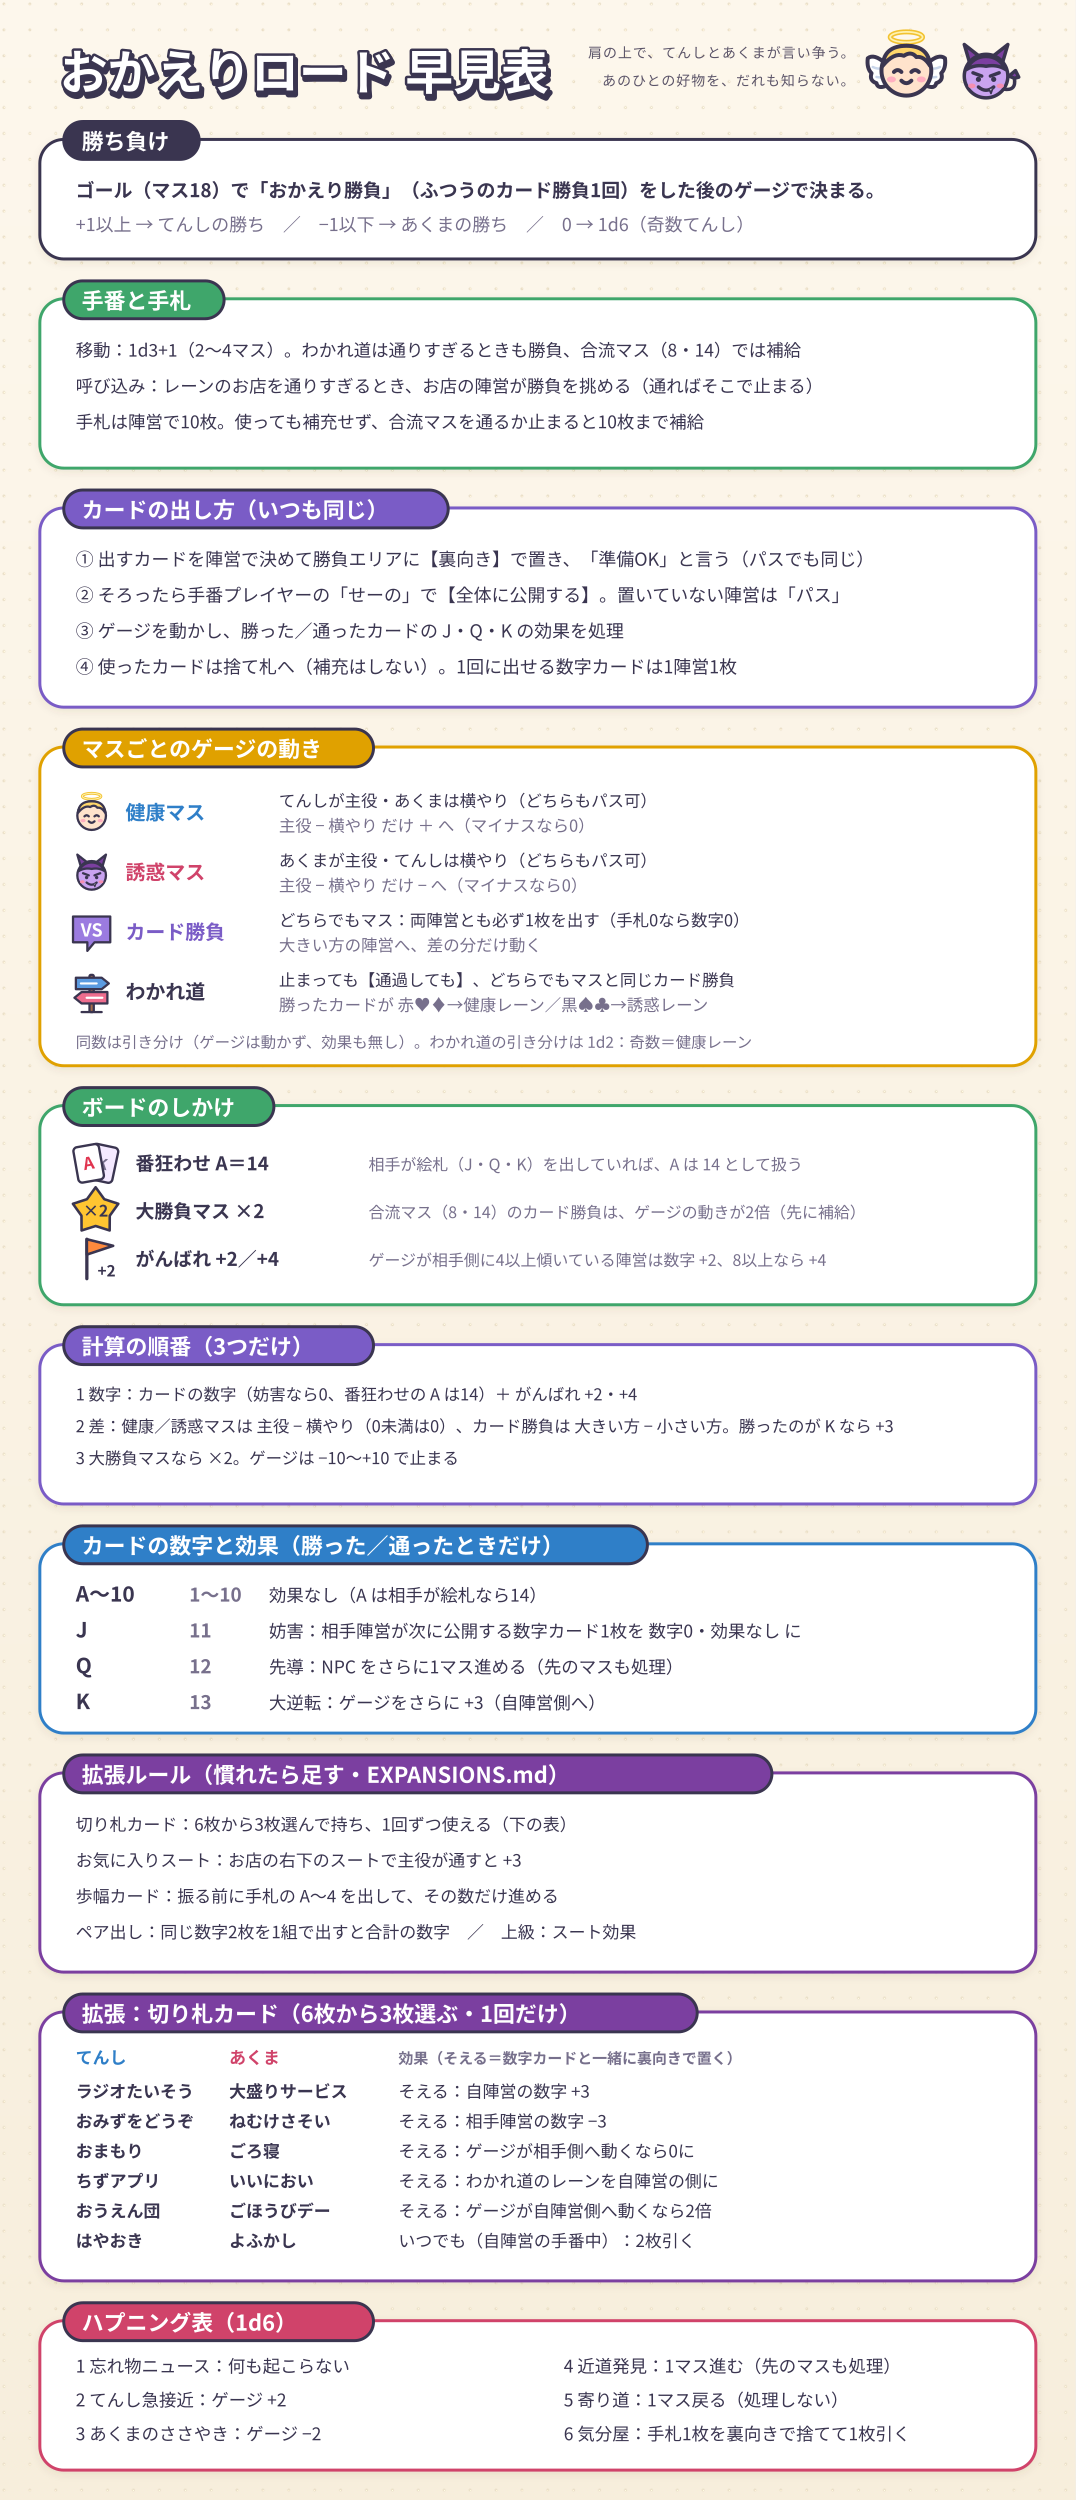
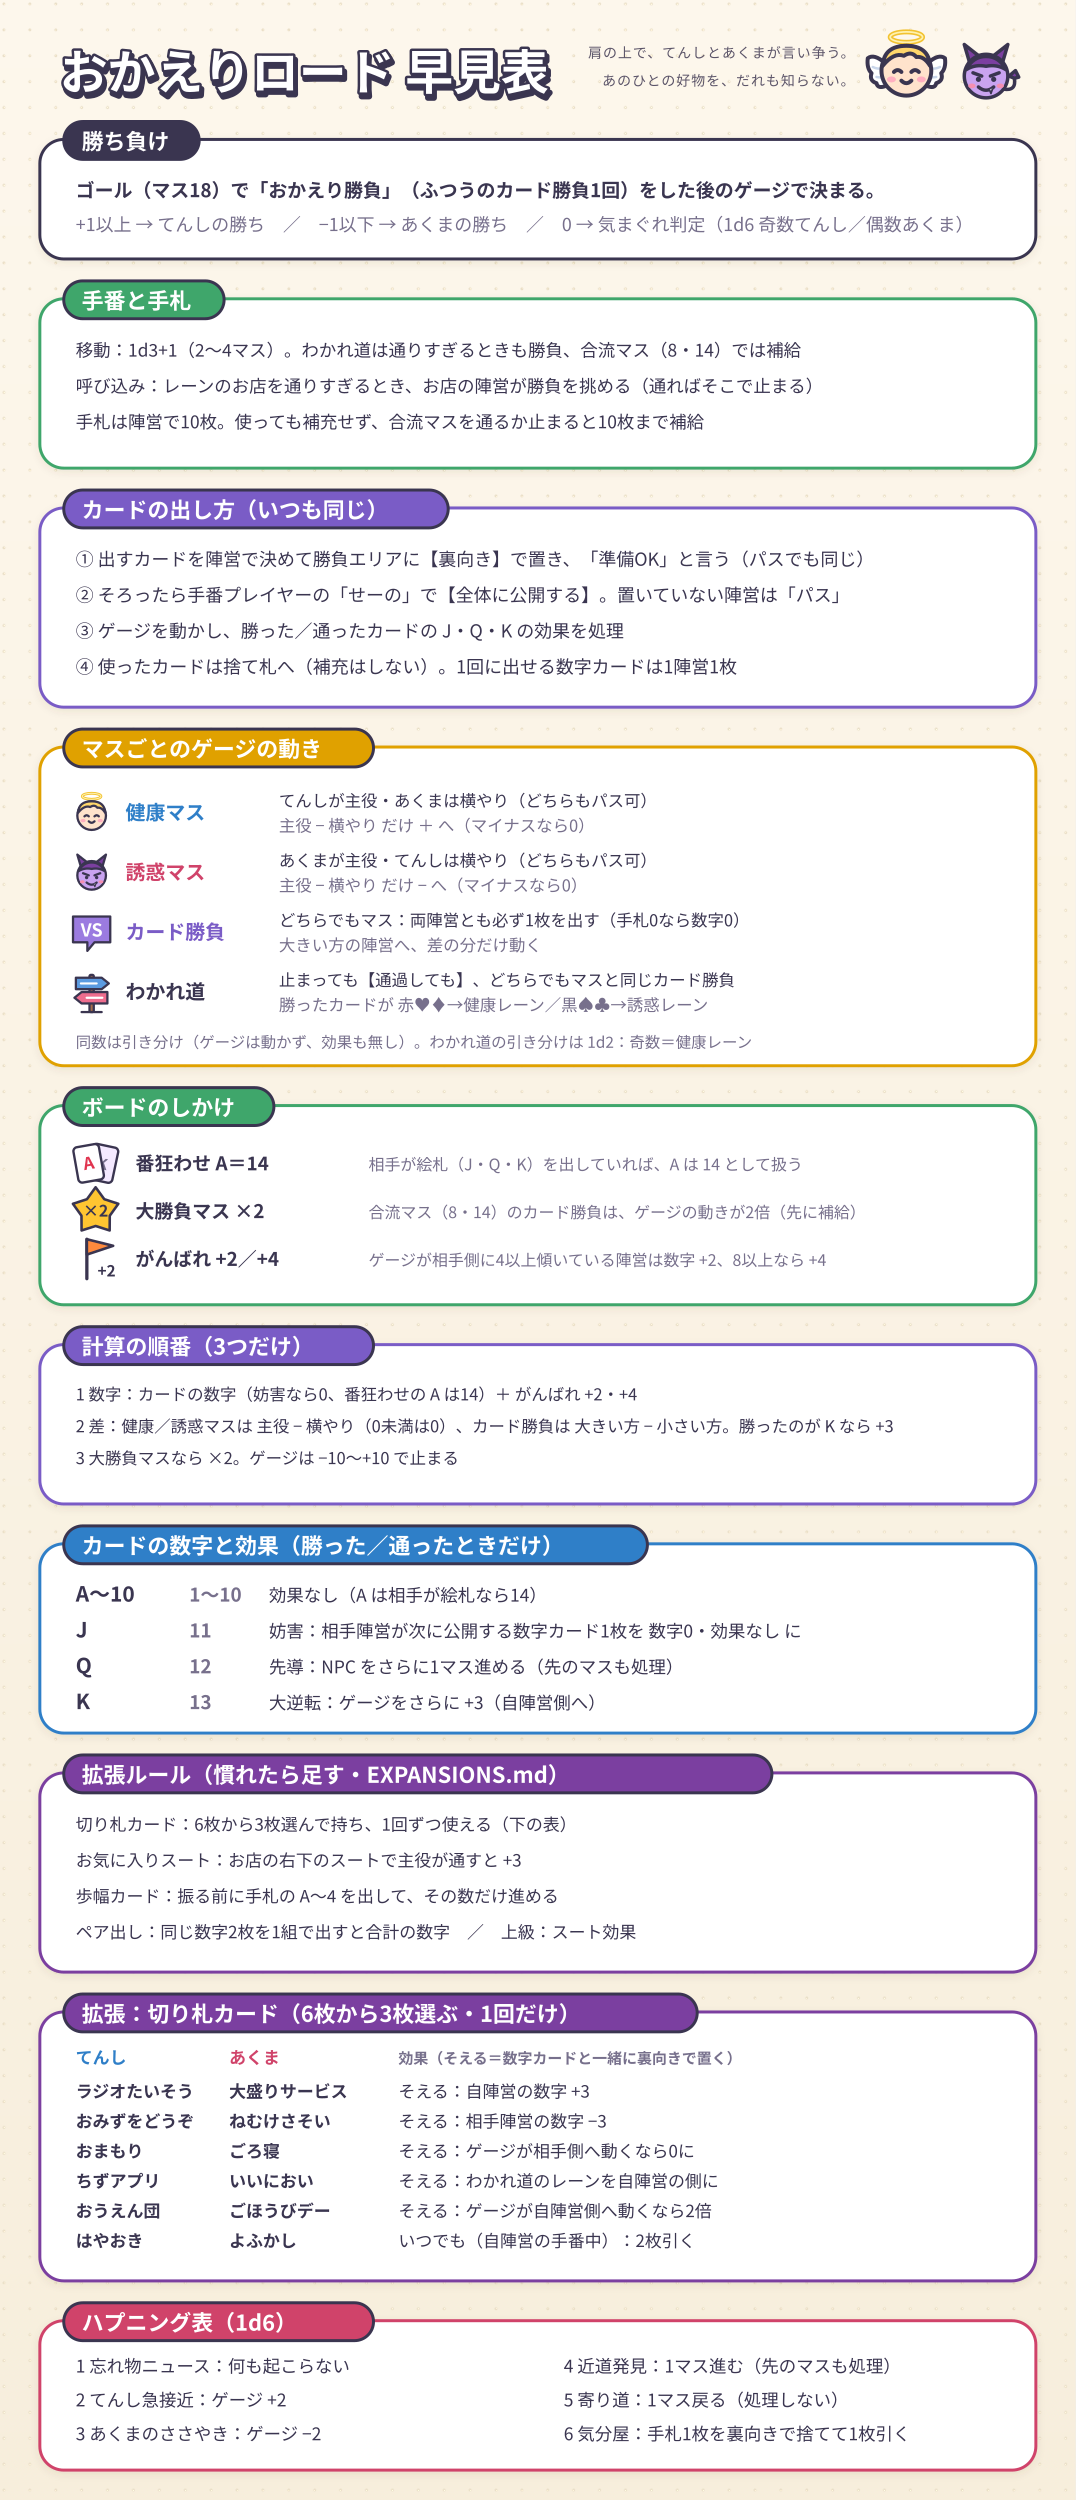
<svg xmlns="http://www.w3.org/2000/svg" width="1080" height="2510" viewBox="0 0 1080 2510" font-family="'Noto Sans CJK JP','Hiragino Sans','Yu Gothic','Meiryo',sans-serif">
  <defs>
    <filter id="shadow" x="-20%" y="-20%" width="140%" height="150%">
      <feDropShadow dx="0" dy="5" stdDeviation="3" flood-color="#5A4A2A" flood-opacity="0.22" />
    </filter>
    <filter id="soft" x="-20%" y="-20%" width="140%" height="140%">
      <feDropShadow dx="0" dy="3" stdDeviation="5" flood-color="#5A4A2A" flood-opacity="0.12" />
    </filter>
    <pattern id="dots" width="26" height="26" patternUnits="userSpaceOnUse">
      <circle cx="4" cy="4" r="1.5" fill="#EADFC8" />
    </pattern>
    <pattern id="stripeA" width="12" height="12" patternUnits="userSpaceOnUse" patternTransform="rotate(45)">
      <rect width="6" height="12" fill="#FFFFFF" opacity="0.35" />
    </pattern>
    <pattern id="cardback" width="14" height="14" patternUnits="userSpaceOnUse" patternTransform="rotate(45)">
      <rect width="14" height="14" fill="#EFE7F8" />
      <rect width="7" height="7" fill="#E3D8F2" />
    </pattern>
    <linearGradient id="sky" x1="0" y1="0" x2="0" y2="1">
      <stop offset="0" stop-color="#FDF7EC" />
      <stop offset="1" stop-color="#F7EEDC" />
    </linearGradient>
  </defs>
  <rect width="1080" height="2510" fill="url(#sky)" />
  <rect width="1080" height="2510" fill="url(#dots)" />
  <text x="62" y="94" font-size="48" font-weight="900" text-anchor="start" fill="#3A3550" stroke="#3A3550" stroke-width="6" stroke-linejoin="round" paint-order="stroke">おかえりロード 早見表</text>
  <text x="60" y="90" font-size="48" font-weight="900" text-anchor="start" fill="#FFFFFF" stroke="#3A3550" stroke-width="5" stroke-linejoin="round" paint-order="stroke">おかえりロード 早見表</text>
  <g transform="translate(870.0,26.0) scale(1.25)">
    <path d="M15 30 Q6 22 1 26 Q0 34 4 38 Q2 44 8 46 Q9 51 16 48 Z" fill="#FFFFFF" stroke="#3A3550" stroke-width="3.2" stroke-linejoin="round" stroke-linecap="round" />
    <path d="M5 33 Q9 35 13 34 M8 41 Q12 42 15 40" fill="none" stroke="#C9D6EA" stroke-width="2" stroke-linecap="round" />
    <path d="M49 30 Q58 22 63 26 Q64 34 60 38 Q62 44 56 46 Q55 51 48 48 Z" fill="#FFFFFF" stroke="#3A3550" stroke-width="3.2" stroke-linejoin="round" stroke-linecap="round" />
    <path d="M59 33 Q55 35 51 34 M56 41 Q52 42 49 40" fill="none" stroke="#C9D6EA" stroke-width="2" stroke-linecap="round" />
    <ellipse cx="32" cy="9" rx="13" ry="4.2" fill="none" stroke="#F2C230" stroke-width="4" />
    <ellipse cx="32" cy="9" rx="13" ry="4.2" fill="none" stroke="#FFF2B0" stroke-width="1.4" />
    <circle cx="32" cy="36" r="20" fill="#FFE3CC" stroke="#3A3550" stroke-width="3.2" stroke-linejoin="round" stroke-linecap="round" />
    <path d="M13 32 Q14 16 32 16 Q50 16 51 32 Q46 24 40 25 Q36 20 30 24 Q22 21 13 32 Z" fill="#FFD66B" stroke="#3A3550" stroke-width="3.2" stroke-linejoin="round" stroke-linecap="round" />
    <path d="M22 37 Q25 34 28 37 M36 37 Q39 34 42 37" fill="none" stroke="#3A3550" stroke-width="3.2" stroke-linejoin="round" stroke-linecap="round" />
    <ellipse cx="20" cy="43" rx="3.6" ry="2.4" fill="#FFAFC0" />
    <ellipse cx="44" cy="43" rx="3.6" ry="2.4" fill="#FFAFC0" />
    <path d="M28 44 Q32 48 36 44" fill="none" stroke="#3A3550" stroke-width="3.2" stroke-linejoin="round" stroke-linecap="round" />
  </g>
  <g transform="translate(955.0,37.0) scale(1.0938)">
    <path d="M48 48 Q60 50 58 38" fill="none" stroke="#3A3550" stroke-width="3.2" stroke-linejoin="round" stroke-linecap="round" />
    <path d="M58 38 L53 36 L59 31 L62 37 Z" fill="#7B3FA0" stroke="#3A3550" stroke-width="3.2" stroke-linejoin="round" stroke-linecap="round" />
    <path d="M17 24 L12 7 L26 18 Z" fill="#7B3FA0" stroke="#3A3550" stroke-width="3.2" stroke-linejoin="round" stroke-linecap="round" />
    <path d="M47 24 L52 7 L38 18 Z" fill="#7B3FA0" stroke="#3A3550" stroke-width="3.2" stroke-linejoin="round" stroke-linecap="round" />
    <circle cx="32" cy="36" r="20" fill="#C9A3F0" stroke="#3A3550" stroke-width="3.2" stroke-linejoin="round" stroke-linecap="round" />
    <path d="M14 30 Q20 18 32 18 Q44 18 50 30 Q42 25 32 27 Q22 25 14 30 Z" fill="#7B3FA0" stroke="#3A3550" stroke-width="3.2" stroke-linejoin="round" stroke-linecap="round" />
    <path d="M20 33 L28 36 M44 33 L36 36" stroke="#3A3550" stroke-width="3.2" stroke-linejoin="round" stroke-linecap="round" fill="none" />
    <circle cx="25" cy="39" r="2.4" fill="#3A3550" />
    <circle cx="39" cy="39" r="2.4" fill="#3A3550" />
    <ellipse cx="19" cy="45" rx="3.4" ry="2.2" fill="#F48FB1" />
    <ellipse cx="45" cy="45" rx="3.4" ry="2.2" fill="#F48FB1" />
    <path d="M25 46 Q32 52 39 46" fill="none" stroke="#3A3550" stroke-width="3.2" stroke-linejoin="round" stroke-linecap="round" />
    <path d="M35 48 L36.5 52 L38 47.5" fill="#FFFFFF" stroke="#3A3550" stroke-width="1.6" stroke-linejoin="round" />
  </g>
  <text x="858.0" y="58.0" font-size="14" font-weight="500" fill="#5B5468" text-anchor="end" letter-spacing="1">肩の上で、てんしとあくまが言い争う。</text>
  <text x="858.0" y="86.0" font-size="14" font-weight="500" fill="#5B5468" text-anchor="end" letter-spacing="1">あのひとの好物を、だれも知らない。</text>
  <g filter="url(#soft)">
    <rect x="40" y="140" width="1000" height="120" rx="24" fill="#FFFFFF" />
  </g>
  <rect x="40" y="140" width="1000" height="120" rx="24" fill="none" stroke="#3A3550" stroke-width="3" />
  <rect x="64" y="122" width="136" height="38" rx="19" fill="#3A3550" stroke="#3A3550" stroke-width="3" />
  <text x="82.0" y="150.0" font-size="22" font-weight="900" fill="#FFFFFF" text-anchor="start">勝ち負け</text>
  <text x="76.0" y="198.0" font-size="19" font-weight="bold" fill="#3A3550" text-anchor="start">ゴール（マス18）で「おかえり勝負」（ふつうのカード勝負1回）をした後のゲージで決まる。</text>
-   <text x="76.0" y="232.0" font-size="18" font-weight="normal" fill="#77708C" text-anchor="start">+1以上 → てんしの勝ち　／　−1以下 → あくまの勝ち　／　0 → 1d6（奇数てんし）</text>
+   <text x="76.0" y="232.0" font-size="18" font-weight="normal" fill="#77708C" text-anchor="start">+1以上 → てんしの勝ち　／　−1以下 → あくまの勝ち　／　0 → 気まぐれ判定（1d6 奇数てんし／偶数あくま）</text>
  <g filter="url(#soft)">
    <rect x="40" y="300" width="1000" height="170" rx="24" fill="#FFFFFF" />
  </g>
  <rect x="40" y="300" width="1000" height="170" rx="24" fill="none" stroke="#3FA66B" stroke-width="3" />
  <rect x="64" y="282" width="161" height="38" rx="19" fill="#3FA66B" stroke="#3A3550" stroke-width="3" />
  <text x="82.0" y="310.0" font-size="22" font-weight="900" fill="#FFFFFF" text-anchor="start">手番と手札</text>
  <text x="76.0" y="358.0" font-size="17.5" font-weight="normal" fill="#3A3550" text-anchor="start">移動：1d3+1（2〜4マス）。わかれ道は通りすぎるときも勝負、合流マス（8・14）では補給</text>
  <text x="76.0" y="394.0" font-size="17.5" font-weight="normal" fill="#3A3550" text-anchor="start">呼び込み：レーンのお店を通りすぎるとき、お店の陣営が勝負を挑める（通ればそこで止まる）</text>
  <text x="76.0" y="430.0" font-size="17.5" font-weight="normal" fill="#3A3550" text-anchor="start">手札は陣営で10枚。使っても補充せず、合流マスを通るか止まると10枚まで補給</text>
  <g filter="url(#soft)">
    <rect x="40" y="510" width="1000" height="200" rx="24" fill="#FFFFFF" />
  </g>
  <rect x="40" y="510" width="1000" height="200" rx="24" fill="none" stroke="#7A5CC6" stroke-width="3" />
  <rect x="64" y="492" width="386" height="38" rx="19" fill="#7A5CC6" stroke="#3A3550" stroke-width="3" />
  <text x="82.0" y="520.0" font-size="22" font-weight="900" fill="#FFFFFF" text-anchor="start">カードの出し方（いつも同じ）</text>
  <text x="76.0" y="568.0" font-size="18" font-weight="normal" fill="#3A3550" text-anchor="start">① 出すカードを陣営で決めて勝負エリアに【裏向き】で置き、「準備OK」と言う（パスでも同じ）</text>
  <text x="76.0" y="604.0" font-size="18" font-weight="normal" fill="#3A3550" text-anchor="start">② そろったら手番プレイヤーの「せーの」で【全体に公開する】。置いていない陣営は「パス」</text>
  <text x="76.0" y="640.0" font-size="18" font-weight="normal" fill="#3A3550" text-anchor="start">③ ゲージを動かし、勝った／通ったカードの J・Q・K の効果を処理</text>
  <text x="76.0" y="676.0" font-size="18" font-weight="normal" fill="#3A3550" text-anchor="start">④ 使ったカードは捨て札へ（補充はしない）。1回に出せる数字カードは1陣営1枚</text>
  <g filter="url(#soft)">
    <rect x="40" y="750" width="1000" height="320" rx="24" fill="#FFFFFF" />
  </g>
  <rect x="40" y="750" width="1000" height="320" rx="24" fill="none" stroke="#E0A100" stroke-width="3" />
  <rect x="64" y="732" width="311" height="38" rx="19" fill="#E0A100" stroke="#3A3550" stroke-width="3" />
  <text x="82.0" y="760.0" font-size="22" font-weight="900" fill="#FFFFFF" text-anchor="start">マスごとのゲージの動き</text>
  <g transform="translate(69.0,793.0) scale(0.7188)">
    <ellipse cx="32" cy="9" rx="13" ry="4.2" fill="none" stroke="#F2C230" stroke-width="4" />
    <ellipse cx="32" cy="9" rx="13" ry="4.2" fill="none" stroke="#FFF2B0" stroke-width="1.4" />
    <circle cx="32" cy="36" r="20" fill="#FFE3CC" stroke="#3A3550" stroke-width="3.2" stroke-linejoin="round" stroke-linecap="round" />
    <path d="M13 32 Q14 16 32 16 Q50 16 51 32 Q46 24 40 25 Q36 20 30 24 Q22 21 13 32 Z" fill="#FFD66B" stroke="#3A3550" stroke-width="3.2" stroke-linejoin="round" stroke-linecap="round" />
    <path d="M22 37 Q25 34 28 37 M36 37 Q39 34 42 37" fill="none" stroke="#3A3550" stroke-width="3.2" stroke-linejoin="round" stroke-linecap="round" />
    <ellipse cx="20" cy="43" rx="3.6" ry="2.4" fill="#FFAFC0" />
    <ellipse cx="44" cy="43" rx="3.6" ry="2.4" fill="#FFAFC0" />
    <path d="M28 44 Q32 48 36 44" fill="none" stroke="#3A3550" stroke-width="3.2" stroke-linejoin="round" stroke-linecap="round" />
  </g>
  <text x="126.0" y="823.0" font-size="20" font-weight="900" fill="#2F7FC8" text-anchor="start">健康マス</text>
  <text x="280.0" y="810.0" font-size="16.5" font-weight="normal" fill="#3A3550" text-anchor="start">てんしが主役・あくまは横やり（どちらもパス可）</text>
  <text x="280.0" y="835.0" font-size="16.5" font-weight="normal" fill="#77708C" text-anchor="start">主役 − 横やり だけ ＋ へ（マイナスなら0）</text>
  <g transform="translate(69.0,853.0) scale(0.7188)">
    <path d="M17 24 L12 7 L26 18 Z" fill="#7B3FA0" stroke="#3A3550" stroke-width="3.2" stroke-linejoin="round" stroke-linecap="round" />
    <path d="M47 24 L52 7 L38 18 Z" fill="#7B3FA0" stroke="#3A3550" stroke-width="3.2" stroke-linejoin="round" stroke-linecap="round" />
    <circle cx="32" cy="36" r="20" fill="#C9A3F0" stroke="#3A3550" stroke-width="3.2" stroke-linejoin="round" stroke-linecap="round" />
    <path d="M14 30 Q20 18 32 18 Q44 18 50 30 Q42 25 32 27 Q22 25 14 30 Z" fill="#7B3FA0" stroke="#3A3550" stroke-width="3.2" stroke-linejoin="round" stroke-linecap="round" />
    <path d="M20 33 L28 36 M44 33 L36 36" stroke="#3A3550" stroke-width="3.2" stroke-linejoin="round" stroke-linecap="round" fill="none" />
    <circle cx="25" cy="39" r="2.4" fill="#3A3550" />
    <circle cx="39" cy="39" r="2.4" fill="#3A3550" />
    <ellipse cx="19" cy="45" rx="3.4" ry="2.2" fill="#F48FB1" />
    <ellipse cx="45" cy="45" rx="3.4" ry="2.2" fill="#F48FB1" />
    <path d="M25 46 Q32 52 39 46" fill="none" stroke="#3A3550" stroke-width="3.2" stroke-linejoin="round" stroke-linecap="round" />
    <path d="M35 48 L36.5 52 L38 47.5" fill="#FFFFFF" stroke="#3A3550" stroke-width="1.6" stroke-linejoin="round" />
  </g>
  <text x="126.0" y="883.0" font-size="20" font-weight="900" fill="#D0436A" text-anchor="start">誘惑マス</text>
  <text x="280.0" y="870.0" font-size="16.5" font-weight="normal" fill="#3A3550" text-anchor="start">あくまが主役・てんしは横やり（どちらもパス可）</text>
  <text x="280.0" y="895.0" font-size="16.5" font-weight="normal" fill="#77708C" text-anchor="start">主役 − 横やり だけ − へ（マイナスなら0）</text>
  <g transform="translate(69.0,913.0) scale(0.7188)">
    <path d="M6 10 L58 10 L58 46 L36 46 L26 58 L26 46 L6 46 Z" fill="#9B7BE0" stroke="#3A3550" stroke-width="3.2" stroke-linejoin="round" stroke-linecap="round" />
    <text x="32" y="38" text-anchor="middle" font-size="25" font-weight="900" fill="#FFFFFF" font-family="'Noto Sans CJK JP',sans-serif">VS</text>
  </g>
  <text x="126.0" y="943.0" font-size="20" font-weight="900" fill="#7A5CC6" text-anchor="start">カード勝負</text>
  <text x="280.0" y="930.0" font-size="16.5" font-weight="normal" fill="#3A3550" text-anchor="start">どちらでもマス：両陣営とも必ず1枚を出す（手札0なら数字0）</text>
  <text x="280.0" y="955.0" font-size="16.5" font-weight="normal" fill="#77708C" text-anchor="start">大きい方の陣営へ、差の分だけ動く</text>
  <g transform="translate(69.0,973.0) scale(0.7188)">
    <rect x="29" y="8" width="6" height="52" rx="2" fill="#A86E4A" stroke="#3A3550" stroke-width="3.2" stroke-linejoin="round" stroke-linecap="round" />
    <path d="M10 12 L46 12 L56 20 L46 28 L10 28 Z" fill="#5B9BE0" stroke="#3A3550" stroke-width="3.2" stroke-linejoin="round" stroke-linecap="round" />
    <path d="M54 32 L18 32 L8 40 L18 48 L54 48 Z" fill="#EE6D8E" stroke="#3A3550" stroke-width="3.2" stroke-linejoin="round" stroke-linecap="round" />
    <path d="M17 20 L39 20" stroke="#FFFFFF" stroke-width="3" stroke-linecap="round" />
    <path d="M25 40 L47 40" stroke="#FFFFFF" stroke-width="3" stroke-linecap="round" />
    <path d="M18 60 L46 60" stroke="#3A3550" stroke-width="3.2" stroke-linejoin="round" stroke-linecap="round" />
  </g>
  <text x="126.0" y="1003.0" font-size="20" font-weight="900" fill="#3A3550" text-anchor="start">わかれ道</text>
  <text x="280.0" y="990.0" font-size="16.5" font-weight="normal" fill="#3A3550" text-anchor="start">止まっても【通過しても】、どちらでもマスと同じカード勝負</text>
  <text x="280.0" y="1015.0" font-size="16.5" font-weight="normal" fill="#77708C" text-anchor="start">勝ったカードが 赤♥♦→健康レーン／黒♠♣→誘惑レーン</text>
  <text x="76.0" y="1052.0" font-size="15.5" font-weight="normal" fill="#77708C" text-anchor="start">同数は引き分け（ゲージは動かず、効果も無し）。わかれ道の引き分けは 1d2：奇数＝健康レーン</text>
  <g filter="url(#soft)">
    <rect x="40" y="1110" width="1000" height="200" rx="24" fill="#FFFFFF" />
  </g>
  <rect x="40" y="1110" width="1000" height="200" rx="24" fill="none" stroke="#3FA66B" stroke-width="3" />
  <rect x="64" y="1092" width="211" height="38" rx="19" fill="#3FA66B" stroke="#3A3550" stroke-width="3" />
  <text x="82.0" y="1120.0" font-size="22" font-weight="900" fill="#FFFFFF" text-anchor="start">ボードのしかけ</text>
  <g transform="translate(96.0,1168.0) scale(1.0)">
    <g transform="translate(7,0) rotate(12)">
      <rect x="-13" y="-18" width="26" height="36" rx="4" fill="#F4E9FF" stroke="#3A3550" stroke-width="2.4" />
      <text x="0" y="6" text-anchor="middle" font-size="15" font-weight="900" fill="#77708C">K</text>
    </g>
    <g transform="translate(-7,0) rotate(-10)">
      <rect x="-13" y="-18" width="26" height="36" rx="4" fill="#FFFFFF" stroke="#3A3550" stroke-width="2.4" />
      <text x="0" y="6" text-anchor="middle" font-size="17" font-weight="900" fill="#E0344F">A</text>
    </g>
  </g>
  <text x="136.0" y="1175.0" font-size="19" font-weight="900" fill="#3A3550" text-anchor="start">番狂わせ A＝14</text>
  <text x="370.0" y="1175.0" font-size="16" font-weight="normal" fill="#77708C" text-anchor="start">相手が絵札（J・Q・K）を出していれば、A は 14 として扱う</text>
  <polygon points="96.0,1192.0 104.7,1204.0 118.8,1208.6 110.2,1220.6 110.1,1235.4 96.0,1230.9 81.9,1235.4 81.8,1220.6 73.2,1208.6 87.3,1204.0" fill="#FFC531" stroke="#3A3550" stroke-width="2.6" stroke-linejoin="round" />
  <text x="96" y="1221.5" text-anchor="middle" font-size="16" font-weight="900" fill="#3A3550">×2</text>
  <text x="136.0" y="1223.0" font-size="19" font-weight="900" fill="#3A3550" text-anchor="start">大勝負マス ×2</text>
  <text x="370.0" y="1223.0" font-size="16" font-weight="normal" fill="#77708C" text-anchor="start">合流マス（8・14）のカード勝負は、ゲージの動きが2倍（先に補給）</text>
  <g transform="translate(96,1264) scale(1.1)">
    <path d="M-8,18 L-8,-18" stroke="#3A3550" stroke-width="3" stroke-linecap="round" />
    <path d="M-8,-18 L16,-12 L-8,-4 Z" fill="#FF8A3D" stroke="#3A3550" stroke-width="2.4" stroke-linejoin="round" />
    <text x="10" y="16" text-anchor="middle" font-size="14" font-weight="900" fill="#3A3550">+2</text>
  </g>
  <text x="136.0" y="1271.0" font-size="19" font-weight="900" fill="#3A3550" text-anchor="start">がんばれ +2／+4</text>
  <text x="370.0" y="1271.0" font-size="16" font-weight="normal" fill="#77708C" text-anchor="start">ゲージが相手側に4以上傾いている陣営は数字 +2、8以上なら +4</text>
  <g filter="url(#soft)">
    <rect x="40" y="1350" width="1000" height="160" rx="24" fill="#FFFFFF" />
  </g>
  <rect x="40" y="1350" width="1000" height="160" rx="24" fill="none" stroke="#7A5CC6" stroke-width="3" />
  <rect x="64" y="1332" width="311" height="38" rx="19" fill="#7A5CC6" stroke="#3A3550" stroke-width="3" />
  <text x="82.0" y="1360.0" font-size="22" font-weight="900" fill="#FFFFFF" text-anchor="start">計算の順番（3つだけ）</text>
  <text x="76.0" y="1406.0" font-size="16.5" font-weight="normal" fill="#3A3550" text-anchor="start">1 数字：カードの数字（妨害なら0、番狂わせの A は14）＋ がんばれ +2・+4</text>
  <text x="76.0" y="1438.0" font-size="16.5" font-weight="normal" fill="#3A3550" text-anchor="start">2 差：健康／誘惑マスは 主役 − 横やり（0未満は0）、カード勝負は 大きい方 − 小さい方。勝ったのが K なら +3</text>
  <text x="76.0" y="1470.0" font-size="16.5" font-weight="normal" fill="#3A3550" text-anchor="start">3 大勝負マスなら ×2。ゲージは −10〜+10 で止まる</text>
  <g filter="url(#soft)">
    <rect x="40" y="1550" width="1000" height="190" rx="24" fill="#FFFFFF" />
  </g>
  <rect x="40" y="1550" width="1000" height="190" rx="24" fill="none" stroke="#2F7FC8" stroke-width="3" />
  <rect x="64" y="1532" width="586" height="38" rx="19" fill="#2F7FC8" stroke="#3A3550" stroke-width="3" />
  <text x="82.0" y="1560.0" font-size="22" font-weight="900" fill="#FFFFFF" text-anchor="start">カードの数字と効果（勝った／通ったときだけ）</text>
  <text x="76.0" y="1608.0" font-size="21" font-weight="900" fill="#3A3550" text-anchor="start">A〜10</text>
  <text x="190.0" y="1608.0" font-size="19" font-weight="bold" fill="#77708C" text-anchor="start">1〜10</text>
  <text x="270.0" y="1608.0" font-size="17.5" font-weight="normal" fill="#3A3550" text-anchor="start">効果なし（A は相手が絵札なら14）</text>
  <text x="76.0" y="1644.0" font-size="21" font-weight="900" fill="#3A3550" text-anchor="start">J</text>
  <text x="190.0" y="1644.0" font-size="19" font-weight="bold" fill="#77708C" text-anchor="start">11</text>
  <text x="270.0" y="1644.0" font-size="17.5" font-weight="normal" fill="#3A3550" text-anchor="start">妨害：相手陣営が次に公開する数字カード1枚を 数字0・効果なし に</text>
  <text x="76.0" y="1680.0" font-size="21" font-weight="900" fill="#3A3550" text-anchor="start">Q</text>
  <text x="190.0" y="1680.0" font-size="19" font-weight="bold" fill="#77708C" text-anchor="start">12</text>
  <text x="270.0" y="1680.0" font-size="17.5" font-weight="normal" fill="#3A3550" text-anchor="start">先導：NPC をさらに1マス進める（先のマスも処理）</text>
  <text x="76.0" y="1716.0" font-size="21" font-weight="900" fill="#3A3550" text-anchor="start">K</text>
  <text x="190.0" y="1716.0" font-size="19" font-weight="bold" fill="#77708C" text-anchor="start">13</text>
  <text x="270.0" y="1716.0" font-size="17.5" font-weight="normal" fill="#3A3550" text-anchor="start">大逆転：ゲージをさらに +3（自陣営側へ）</text>
  <g filter="url(#soft)">
    <rect x="40" y="1780" width="1000" height="200" rx="24" fill="#FFFFFF" />
  </g>
  <rect x="40" y="1780" width="1000" height="200" rx="24" fill="none" stroke="#7B3FA0" stroke-width="3" />
  <rect x="64" y="1762" width="711" height="38" rx="19" fill="#7B3FA0" stroke="#3A3550" stroke-width="3" />
  <text x="82.0" y="1790.0" font-size="22" font-weight="900" fill="#FFFFFF" text-anchor="start">拡張ルール（慣れたら足す・EXPANSIONS.md）</text>
  <text x="76.0" y="1838.0" font-size="17" font-weight="normal" fill="#3A3550" text-anchor="start">切り札カード：6枚から3枚選んで持ち、1回ずつ使える（下の表）</text>
  <text x="76.0" y="1874.0" font-size="17" font-weight="normal" fill="#3A3550" text-anchor="start">お気に入りスート：お店の右下のスートで主役が通すと +3</text>
  <text x="76.0" y="1910.0" font-size="17" font-weight="normal" fill="#3A3550" text-anchor="start">歩幅カード：振る前に手札の A〜4 を出して、その数だけ進める</text>
  <text x="76.0" y="1946.0" font-size="17" font-weight="normal" fill="#3A3550" text-anchor="start">ペア出し：同じ数字2枚を1組で出すと合計の数字　／　上級：スート効果</text>
  <g filter="url(#soft)">
    <rect x="40" y="2020" width="1000" height="270" rx="24" fill="#FFFFFF" />
  </g>
  <rect x="40" y="2020" width="1000" height="270" rx="24" fill="none" stroke="#7B3FA0" stroke-width="3" />
  <rect x="64" y="2002" width="636" height="38" rx="19" fill="#7B3FA0" stroke="#3A3550" stroke-width="3" />
  <text x="82.0" y="2030.0" font-size="22" font-weight="900" fill="#FFFFFF" text-anchor="start">拡張：切り札カード（6枚から3枚選ぶ・1回だけ）</text>
  <text x="76.0" y="2072.0" font-size="17" font-weight="900" fill="#2F7FC8" text-anchor="start">てんし</text>
  <text x="230.0" y="2072.0" font-size="17" font-weight="900" fill="#D0436A" text-anchor="start">あくま</text>
  <text x="400.0" y="2072.0" font-size="15" font-weight="bold" fill="#77708C" text-anchor="start">効果（そえる＝数字カードと一緒に裏向きで置く）</text>
  <text x="76.0" y="2106.0" font-size="17" font-weight="bold" fill="#3A3550" text-anchor="start">ラジオたいそう</text>
  <text x="230.0" y="2106.0" font-size="17" font-weight="bold" fill="#3A3550" text-anchor="start">大盛りサービス</text>
  <text x="400.0" y="2106.0" font-size="17" font-weight="normal" fill="#3A3550" text-anchor="start">そえる：自陣営の数字 +3</text>
  <text x="76.0" y="2136.0" font-size="17" font-weight="bold" fill="#3A3550" text-anchor="start">おみずをどうぞ</text>
  <text x="230.0" y="2136.0" font-size="17" font-weight="bold" fill="#3A3550" text-anchor="start">ねむけさそい</text>
  <text x="400.0" y="2136.0" font-size="17" font-weight="normal" fill="#3A3550" text-anchor="start">そえる：相手陣営の数字 −3</text>
  <text x="76.0" y="2166.0" font-size="17" font-weight="bold" fill="#3A3550" text-anchor="start">おまもり</text>
  <text x="230.0" y="2166.0" font-size="17" font-weight="bold" fill="#3A3550" text-anchor="start">ごろ寝</text>
  <text x="400.0" y="2166.0" font-size="17" font-weight="normal" fill="#3A3550" text-anchor="start">そえる：ゲージが相手側へ動くなら0に</text>
  <text x="76.0" y="2196.0" font-size="17" font-weight="bold" fill="#3A3550" text-anchor="start">ちずアプリ</text>
  <text x="230.0" y="2196.0" font-size="17" font-weight="bold" fill="#3A3550" text-anchor="start">いいにおい</text>
  <text x="400.0" y="2196.0" font-size="17" font-weight="normal" fill="#3A3550" text-anchor="start">そえる：わかれ道のレーンを自陣営の側に</text>
  <text x="76.0" y="2226.0" font-size="17" font-weight="bold" fill="#3A3550" text-anchor="start">おうえん団</text>
  <text x="230.0" y="2226.0" font-size="17" font-weight="bold" fill="#3A3550" text-anchor="start">ごほうびデー</text>
  <text x="400.0" y="2226.0" font-size="17" font-weight="normal" fill="#3A3550" text-anchor="start">そえる：ゲージが自陣営側へ動くなら2倍</text>
  <text x="76.0" y="2256.0" font-size="17" font-weight="bold" fill="#3A3550" text-anchor="start">はやおき</text>
  <text x="230.0" y="2256.0" font-size="17" font-weight="bold" fill="#3A3550" text-anchor="start">よふかし</text>
  <text x="400.0" y="2256.0" font-size="17" font-weight="normal" fill="#3A3550" text-anchor="start">いつでも（自陣営の手番中）：2枚引く</text>
  <g filter="url(#soft)">
    <rect x="40" y="2330" width="1000" height="150" rx="24" fill="#FFFFFF" />
  </g>
  <rect x="40" y="2330" width="1000" height="150" rx="24" fill="none" stroke="#D0436A" stroke-width="3" />
  <rect x="64" y="2312" width="311" height="38" rx="19" fill="#D0436A" stroke="#3A3550" stroke-width="3" />
  <text x="82.0" y="2340.0" font-size="22" font-weight="900" fill="#FFFFFF" text-anchor="start">ハプニング表（1d6）</text>
  <text x="76.0" y="2382.0" font-size="17.5" font-weight="normal" fill="#3A3550" text-anchor="start">1 忘れ物ニュース：何も起こらない</text>
  <text x="76.0" y="2416.0" font-size="17.5" font-weight="normal" fill="#3A3550" text-anchor="start">2 てんし急接近：ゲージ +2</text>
  <text x="76.0" y="2450.0" font-size="17.5" font-weight="normal" fill="#3A3550" text-anchor="start">3 あくまのささやき：ゲージ −2</text>
  <text x="566.0" y="2382.0" font-size="17.5" font-weight="normal" fill="#3A3550" text-anchor="start">4 近道発見：1マス進む（先のマスも処理）</text>
  <text x="566.0" y="2416.0" font-size="17.5" font-weight="normal" fill="#3A3550" text-anchor="start">5 寄り道：1マス戻る（処理しない）</text>
  <text x="566.0" y="2450.0" font-size="17.5" font-weight="normal" fill="#3A3550" text-anchor="start">6 気分屋：手札1枚を裏向きで捨てて1枚引く</text>
</svg>
